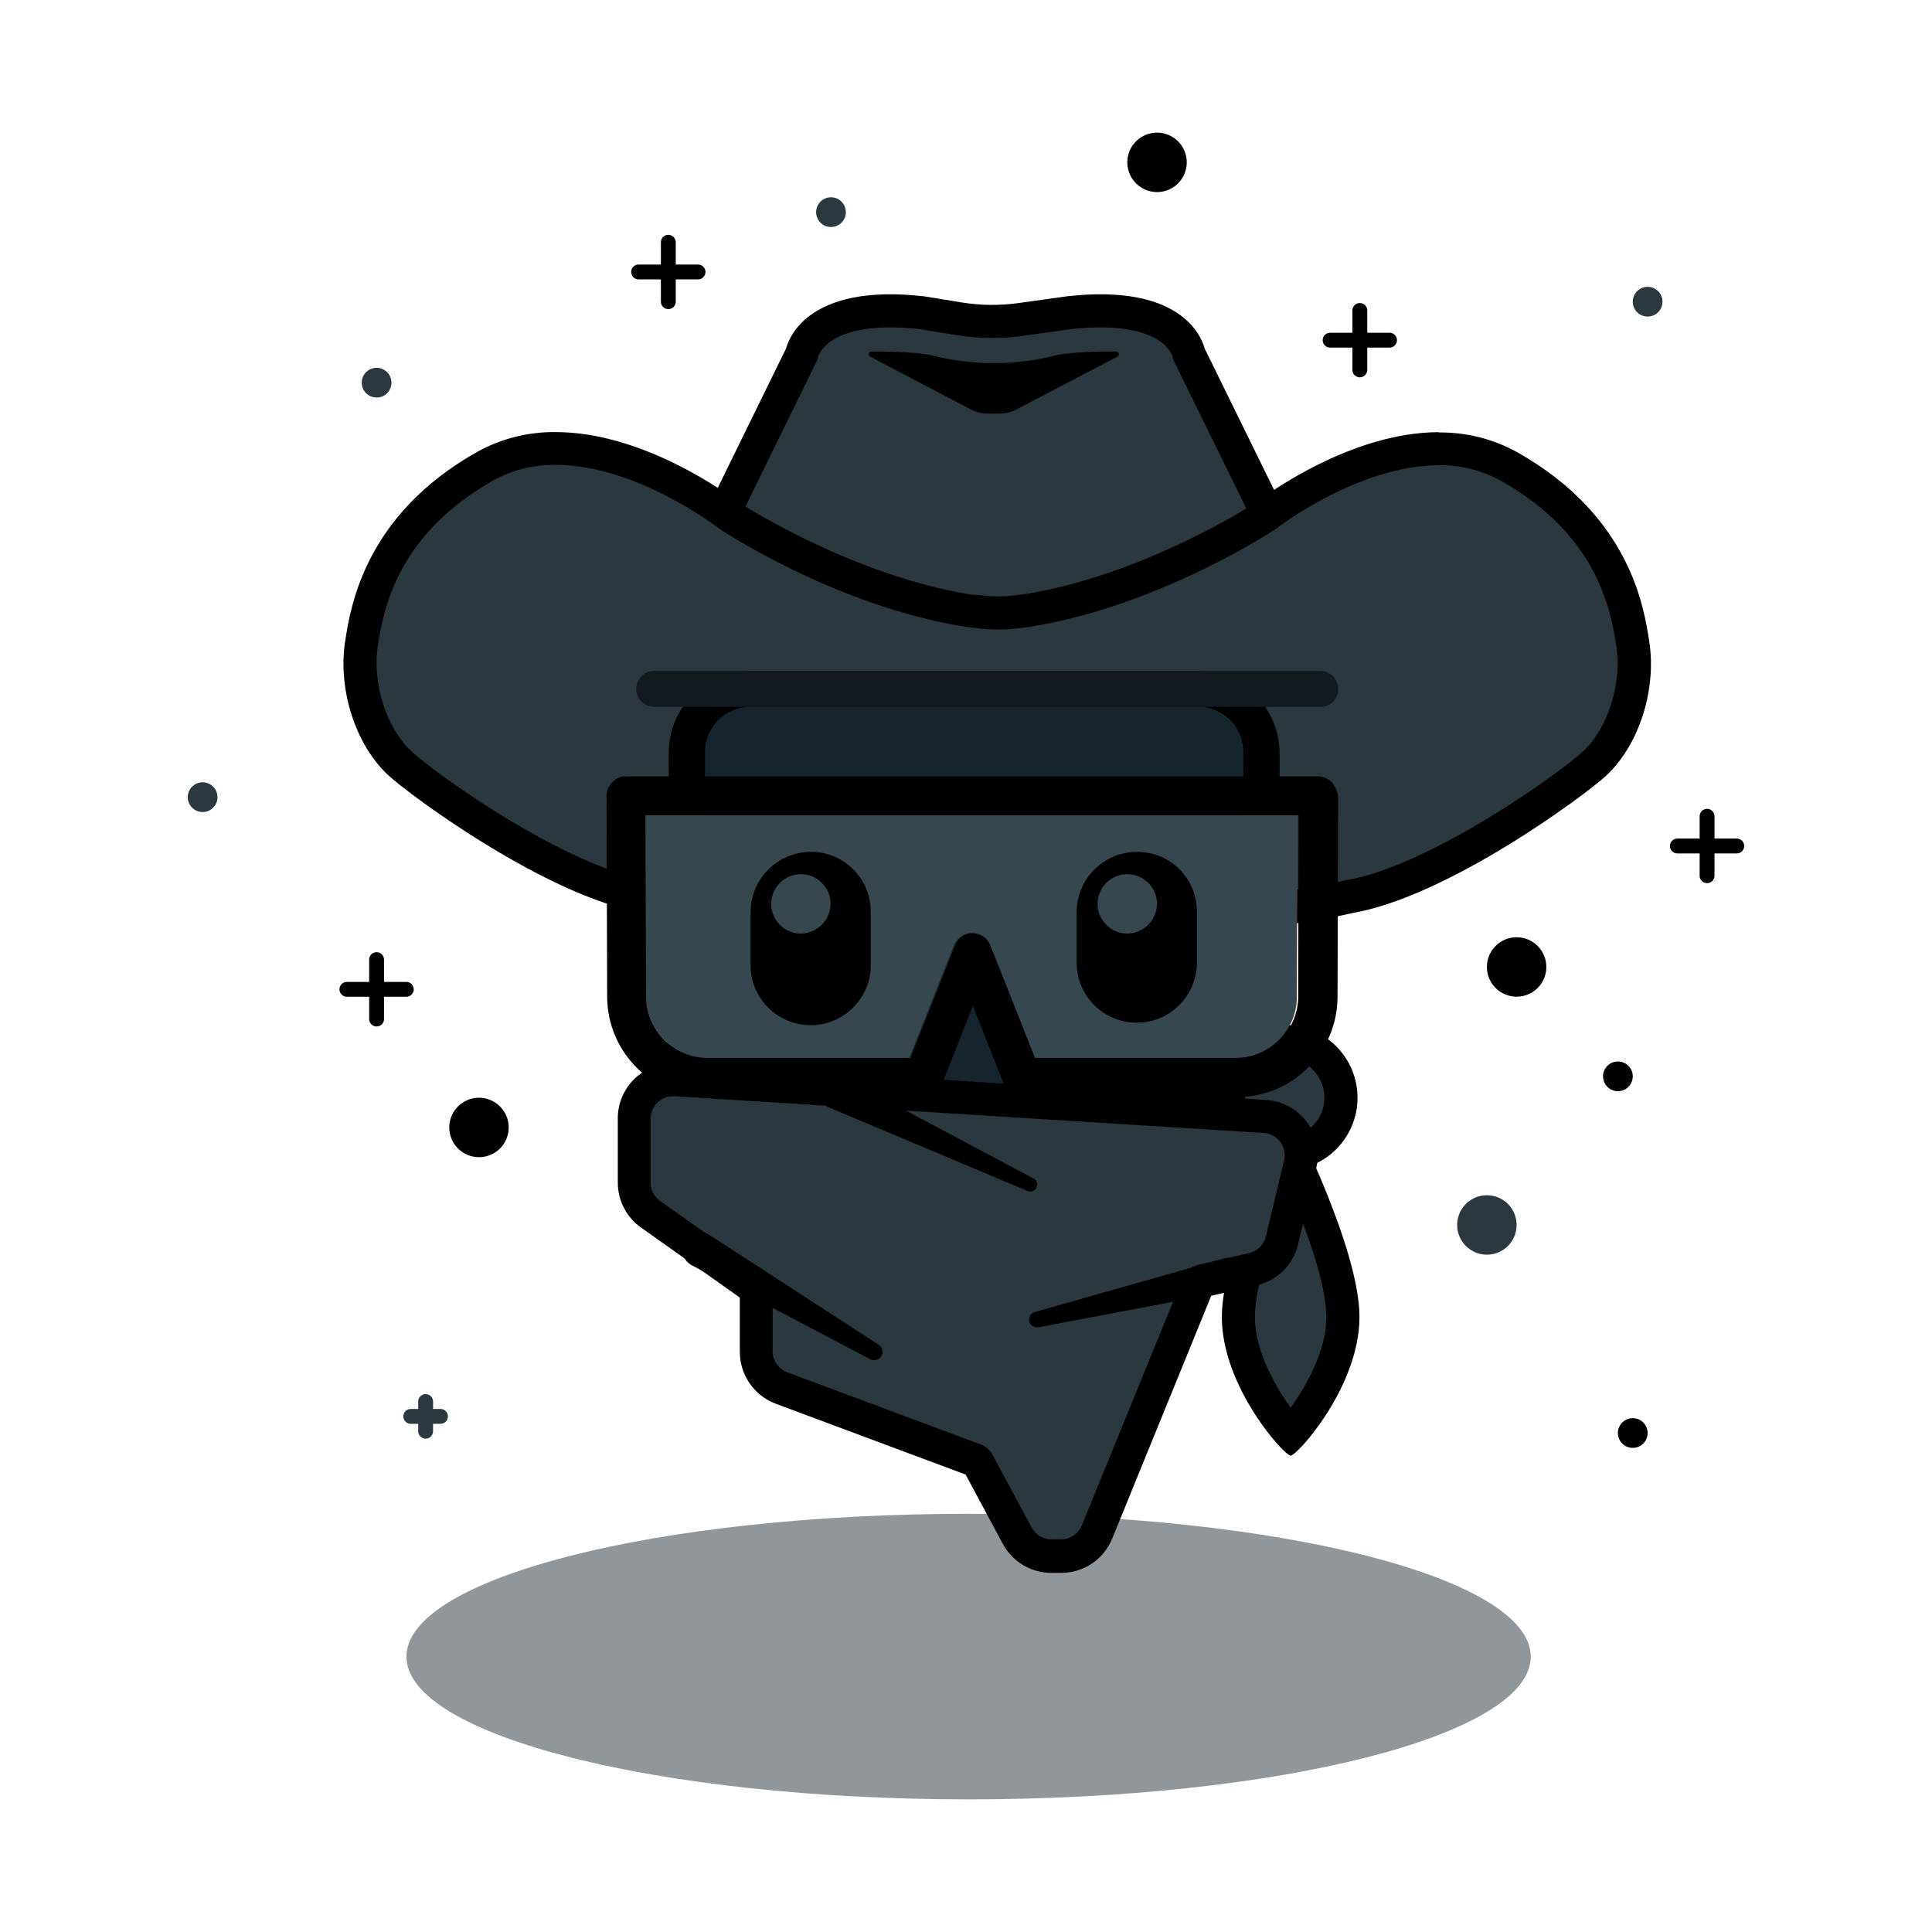
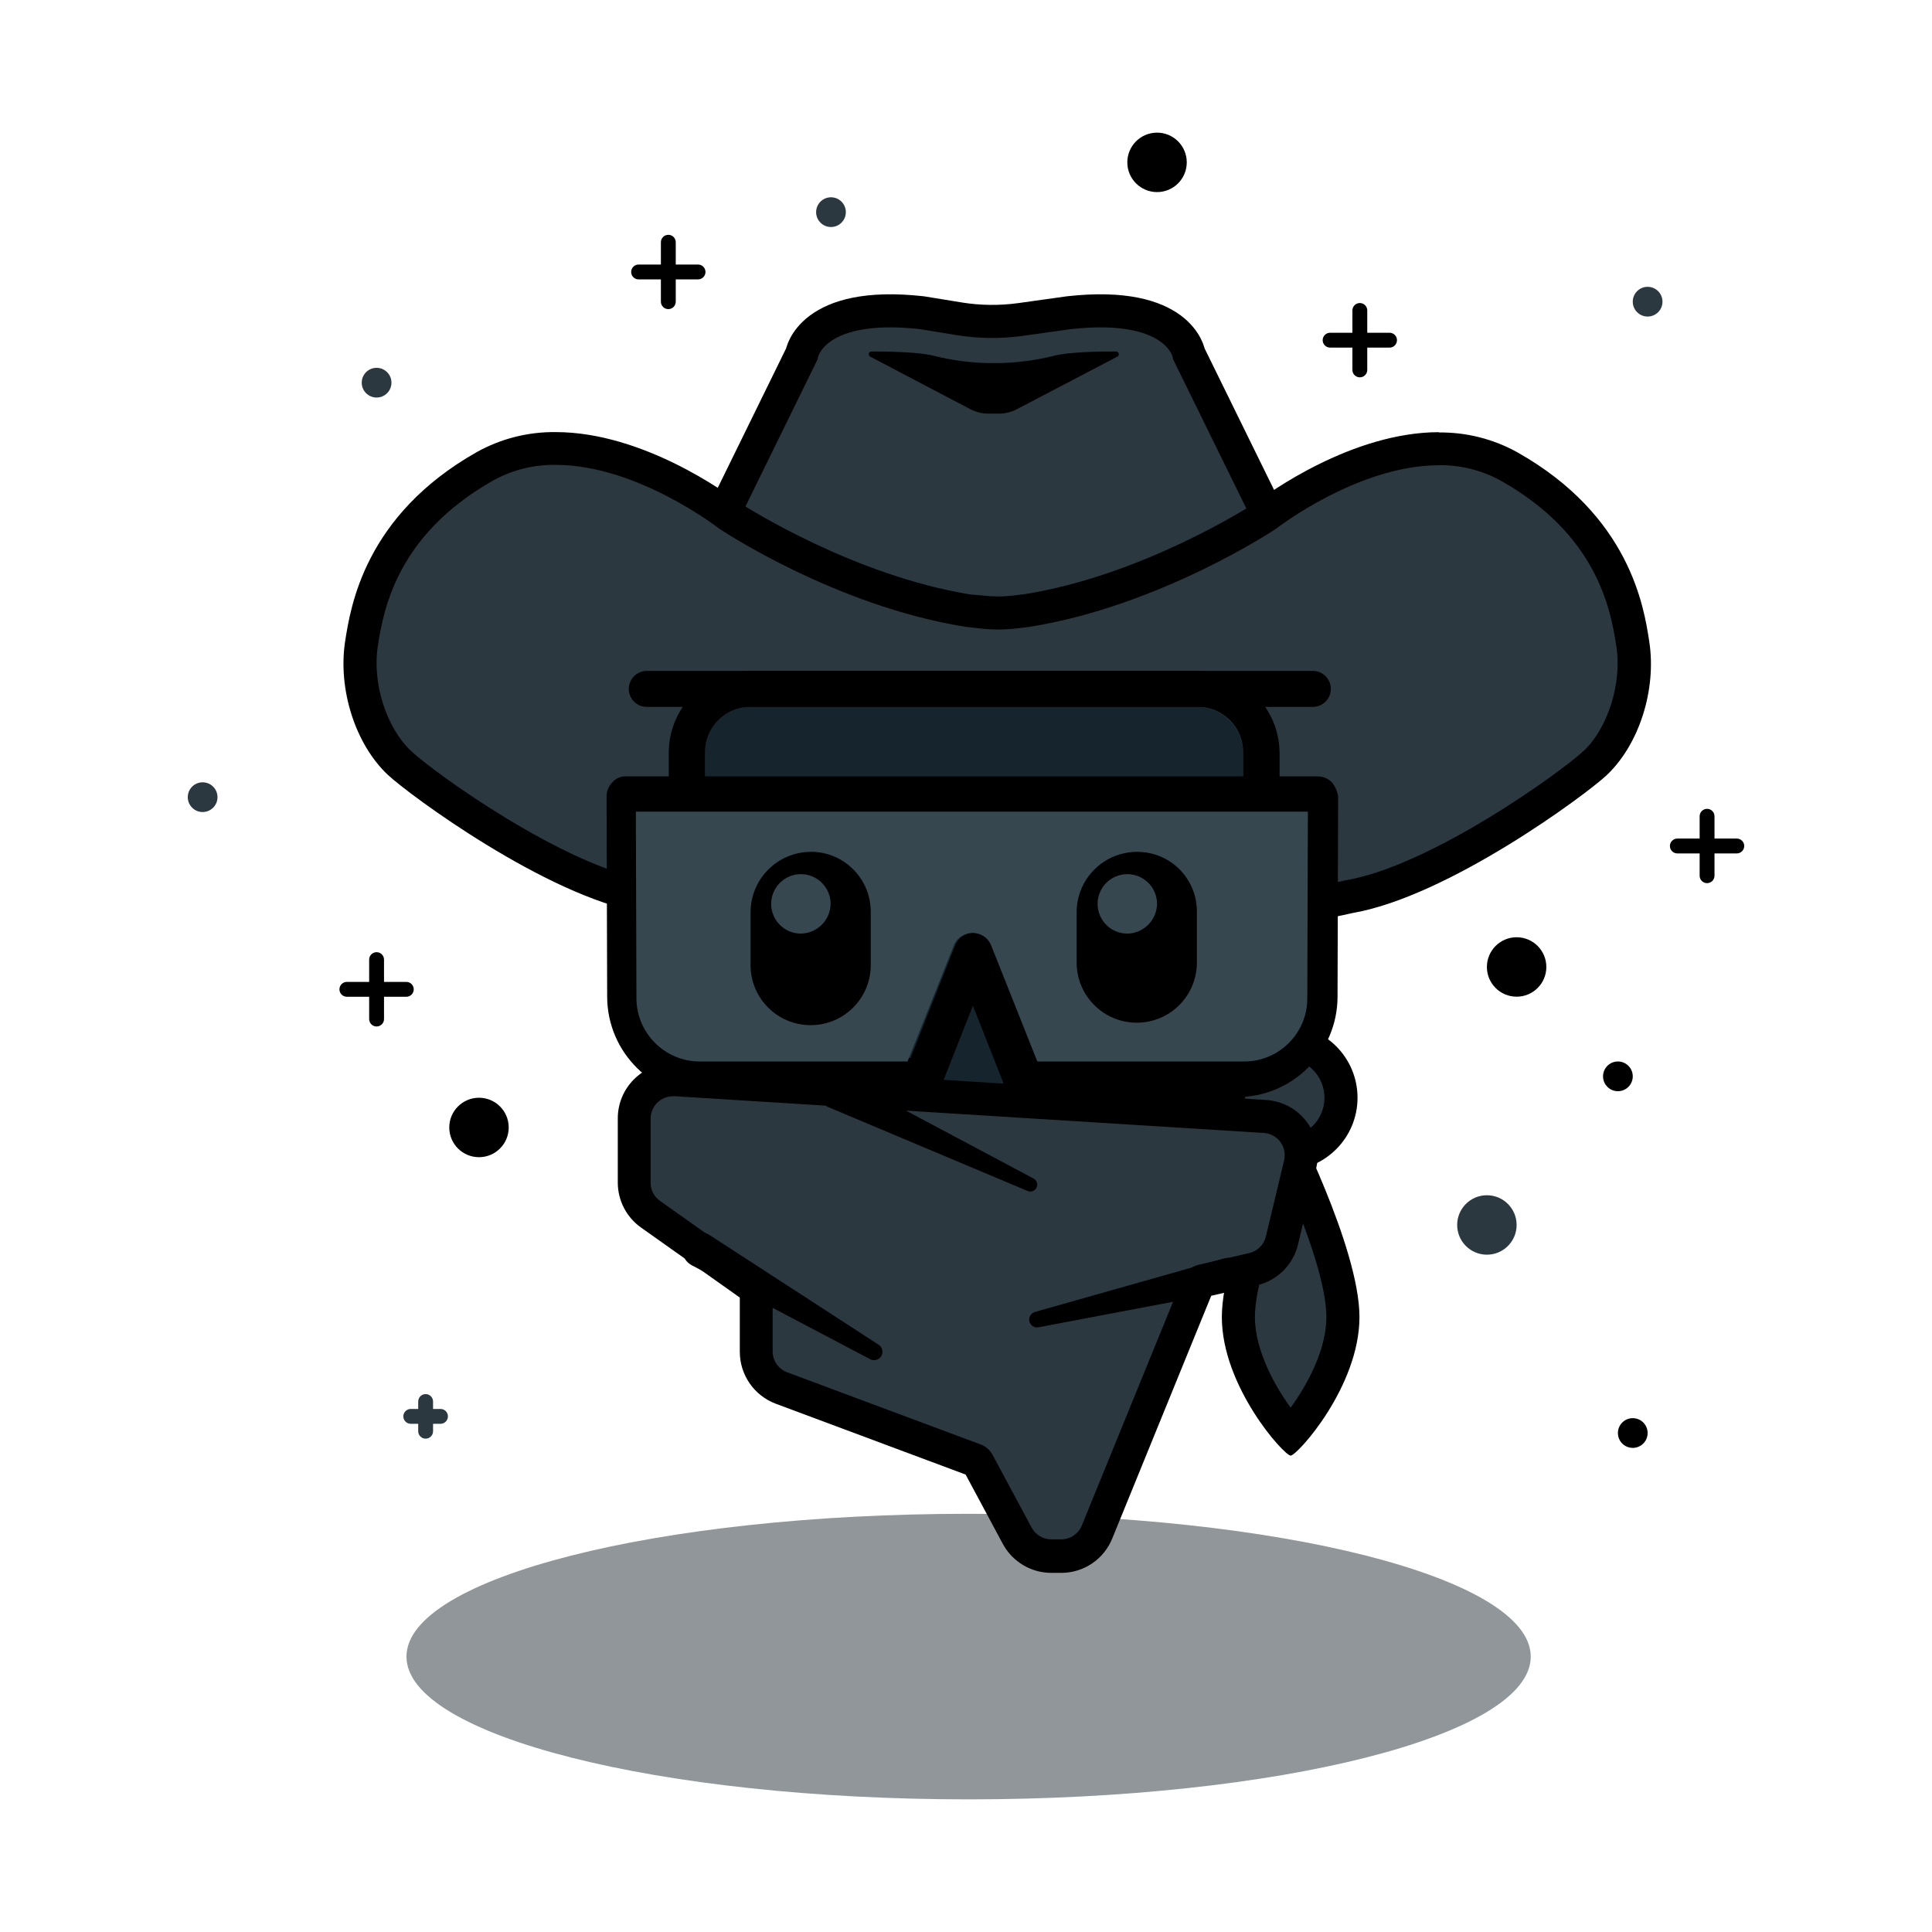
<svg xmlns="http://www.w3.org/2000/svg" id="Layer_1" data-name="Layer 1" viewBox="0 0 260 260">
  <defs>
-     <style>.cls-1,.cls-2{fill:#2b383f;}.cls-1{stroke:#000;stroke-miterlimit:10;stroke-width:4.45px;}.cls-3{opacity:0.45;}.cls-4{fill:#09161d;}.cls-5{fill:#16242d;}.cls-6{fill:#37474f;}.cls-7{fill:#12191f;}</style>
+     <style>.cls-1,.cls-2{fill:#2b383f;}.cls-1{stroke:#000;stroke-miterlimit:10;stroke-width:4.45px;}.cls-3{opacity:0.45;}.cls-4{fill:#09161d;}.cls-5{fill:#16242d;}.cls-6{fill:#37474f;}</style>
  </defs>
  <path class="cls-1" d="M93.81,78.05l42,21.51,38.3-23.18L160,47.64s-1.11-7.23-16.13-5.56L137.3,43a27.9,27.9,0,0,1-8.16-.09l-5.1-.83c-15-1.67-16.14,5.56-16.14,5.56L93.81,76.38" />
  <path class="cls-2" d="M132.75,124.54c-31.53,0-44.32-3.42-45.93-3.89-12.43-2.12-30.37-15.42-33.1-18-3.81-3.58-5.95-10.33-5.07-16C51.08,70.79,61,65.17,65.28,62.77a19,19,0,0,1,9.52-2.4c11.22,0,22.17,8.17,23.27,9,1.05.68,15.87,10.19,32.25,12.78l1.57.18a20.27,20.27,0,0,0,2.34.14,20,20,0,0,0,2.45-.15l1.48-.18c16.3-2.58,31.12-12.09,32.17-12.77,1.1-.84,12.06-9,23.27-9a19.11,19.11,0,0,1,9.53,2.4c14.19,8,15.9,19.11,16.62,23.85.88,5.71-1.25,12.46-5.07,16-2.73,2.58-20.72,15.91-33.15,18C180.07,121,164.85,124.54,132.75,124.54Z" />
  <path d="M193.6,62.6A16.93,16.93,0,0,1,202,64.7c12.8,7.23,14.73,17.06,15.52,22.25s-1.24,11.13-4.39,14.09-20.77,15.58-32.08,17.43c0,0-15.14,3.85-48.33,3.85s-45.43-3.85-45.43-3.85C76,116.62,58.4,104,55.25,101s-5.2-8.9-4.4-14.09,2.73-15,15.52-22.25a16.88,16.88,0,0,1,8.43-2.1c11,0,22,8.59,22,8.59S112.35,81.58,130,84.36l1.66.19a21.53,21.53,0,0,0,5.32,0l1.49-.18c17.61-2.78,33.19-13.17,33.19-13.17s11-8.59,22-8.59m0-4.45h0c-11.71,0-23,8.24-24.55,9.41-1.36.88-15.6,9.9-31.23,12.39l-1.41.17a17.6,17.6,0,0,1-2.18.14,18.15,18.15,0,0,1-2.08-.13L130.58,80C115,77.46,100.73,68.45,99.35,67.56c-1.54-1.17-12.84-9.41-24.55-9.41a21.29,21.29,0,0,0-10.62,2.68c-15.13,8.55-17,20.83-17.73,25.45-1,6.48,1.37,13.89,5.75,18,2.8,2.63,21.21,16.26,34.12,18.53,2.25.63,15.48,4,46.43,4,31.76,0,47.26-3.46,49.23-3.93,12.92-2.22,31.42-15.91,34.23-18.55,4.38-4.12,6.74-11.53,5.74-18-.71-4.62-2.59-16.9-17.73-25.45a21.27,21.27,0,0,0-10.62-2.68Z" />
  <path d="M130.63,55.09,117.12,48a.37.37,0,0,1,.16-.7c2.28,0,6.59.06,8.55.63a34,34,0,0,0,7,.93h1.82a34.1,34.1,0,0,0,7-.93c1.95-.57,6.27-.64,8.54-.63a.37.37,0,0,1,.17.7l-13.52,7.07a5.13,5.13,0,0,1-2.4.59H133A5.17,5.17,0,0,1,130.63,55.09Z" />
  <g id="shield_kevin_light" data-name="shield kevin light">
    <g id="Ellipse_3" data-name="Ellipse 3" class="cls-3">
      <path id="path0_fill" data-name="path0 fill" class="cls-4" d="M206,222.94c0,10.61-33.87,19.21-75.65,19.21s-75.65-8.6-75.65-19.21,33.87-19.22,75.65-19.22S206,212.33,206,222.94Z" />
    </g>
  </g>
  <path id="Fill-41" class="cls-5" d="M161.15,95.12H101a6.1,6.1,0,0,0-6.11,6.09h0V153.7a6.11,6.11,0,0,0,6.11,6.11h9.23a2.48,2.48,0,0,1,2.45,2.46v8.4l10.16-10.14a2.45,2.45,0,0,1,1.73-.72h36.61a6.1,6.1,0,0,0,6.1-6.1h0V101.22a6.22,6.22,0,0,0-6.1-6.1" />
  <path id="Fill-42" d="M167.25,153.7a6.17,6.17,0,0,1-6.17,6.11H124.52a2.47,2.47,0,0,0-1.74.72l-10.16,10.14v-8.4a2.48,2.48,0,0,0-2.45-2.46H101a6.11,6.11,0,0,1-6.12-6.11V101.22a6.1,6.1,0,0,1,6.1-6.1h60.22a6.1,6.1,0,0,1,6.1,6.1V153.7m-6.1-63.41H101a11,11,0,0,0-11,11v52.48a11.06,11.06,0,0,0,11,11h6.81v11.86a2.53,2.53,0,0,0,1.52,2.3,1.93,1.93,0,0,0,1,.16,2.46,2.46,0,0,0,1.74-.71l13.56-13.53h35.57a11.06,11.06,0,0,0,11-11V101.43a11.11,11.11,0,0,0-11-11.14" />
  <path id="Fill-50" class="cls-6" d="M155.68,121.59a4,4,0,1,0-4.05,4h0a4.07,4.07,0,0,0,4.05-4" />
  <path class="cls-2" d="M173.69,193c-2.23-2.45-7-9.09-7-15.75,0-6.12,4.38-16.52,7-22.25,2.66,5.73,7,16.13,7,22.25C180.73,183.9,175.93,190.54,173.69,193Z" />
  <path d="M173.69,160.48c2.42,5.74,4.81,12.58,4.81,16.76,0,4.51-2.69,9.28-4.81,12.2-2.12-2.92-4.81-7.69-4.81-12.2,0-4.18,2.4-11,4.81-16.76m0-10.61s-9.26,18-9.26,27.37,8.39,18.65,9.26,18.65,9.26-9.27,9.26-18.65-9.26-27.37-9.26-27.37Z" />
  <circle class="cls-2" cx="172.9" cy="147.73" r="7.56" />
  <path d="M172.9,142.39a5.34,5.34,0,1,1-5.34,5.34,5.35,5.35,0,0,1,5.34-5.34m0-4.45a9.79,9.79,0,1,0,9.79,9.79,9.79,9.79,0,0,0-9.79-9.79Z" />
  <path class="cls-2" d="M141.46,209.38a5.2,5.2,0,0,1-4.58-2.73l-5.27-9.82a.69.69,0,0,0-.39-.34l-26.09-9.74a5.2,5.2,0,0,1-3.38-4.86v-8a.75.75,0,0,0-.31-.6l-13.91-9.86a5.21,5.21,0,0,1-2.19-4.24v-8.66a5.2,5.2,0,0,1,5.19-5.19h.32l79.4,4.95a5.19,5.19,0,0,1,4.73,6.39L172.52,167a5.15,5.15,0,0,1-3.89,3.85l-6.88,1.59a.72.72,0,0,0-.52.44l-13.59,33.32a5.17,5.17,0,0,1-4.81,3.23Z" />
  <path d="M90.53,147.52h.19l79.4,4.95a3,3,0,0,1,2.7,3.65l-2.47,10.31a3,3,0,0,1-2.22,2.2l-6.88,1.59a3,3,0,0,0-2.08,1.77l-13.59,33.32a3,3,0,0,1-2.75,1.85h-1.37a3,3,0,0,1-2.62-1.57l-5.27-9.81A3,3,0,0,0,132,194.4l-26.09-9.73a3,3,0,0,1-1.93-2.78v-8a3,3,0,0,0-1.25-2.42l-13.91-9.86a2.94,2.94,0,0,1-1.26-2.42v-8.66a3,3,0,0,1,3-3m0-4.45a7.42,7.42,0,0,0-7.42,7.41v8.66a7.41,7.41,0,0,0,3.13,6.05l13.29,9.42v7.28a7.46,7.46,0,0,0,4.82,7l25.57,9.54,5,9.32a7.42,7.42,0,0,0,6.54,3.91h1.37A7.4,7.4,0,0,0,149.7,207L163,174.38l6.13-1.41a7.38,7.38,0,0,0,5.55-5.5l2.46-10.32a7.41,7.41,0,0,0-6.75-9.12L91,143.08Z" />
  <line class="cls-6" x1="94.28" y1="168.24" x2="117.72" y2="182.01" />
  <path d="M95.48,166.2,118.29,181a1.13,1.13,0,0,1-1.14,1.94L93.09,170.27a2.36,2.36,0,1,1,2.21-4.18Z" />
  <line class="cls-6" x1="165.14" y1="171.55" x2="139.52" y2="177.59" />
  <path d="M165.65,173.71l-25.89,4.91a1.06,1.06,0,0,1-.49-2.06l25.36-7.18a2.23,2.23,0,1,1,1.21,4.29Z" />
  <line class="cls-6" x1="112.45" y1="146.94" x2="138.65" y2="159.42" />
  <path d="M113.4,144.93l25.65,13.65a.93.93,0,0,1-.8,1.68L111.49,149a2.23,2.23,0,0,1,1.73-4.11Z" />
  <path id="Fill-48" d="M174.71,134.12a8.3,8.3,0,0,1-8.25,8.25h-27l-6-15.14a2.64,2.64,0,0,0-4.92,0l-6,15.14H95.27A8.25,8.25,0,0,1,87,134.12h0l-.08-24.41h87.84Zm4.51-28.85a2.67,2.67,0,0,0-1.83-.79H84.24a2.28,2.28,0,0,0-1.82.79,2.72,2.72,0,0,0-.79,1.89l.08,27a13.54,13.54,0,0,0,13.56,13.48h29a2.65,2.65,0,0,0,2.46-1.66l4.2-10.63,4.2,10.63a2.63,2.63,0,0,0,2.47,1.66h28.85A13.53,13.53,0,0,0,180,134.2h0l.08-27A3.74,3.74,0,0,0,179.22,105.27Z" />
-   <path id="Fill-47" class="cls-6" d="M86.94,134.12a8.29,8.29,0,0,0,8.24,8.25h27.19l6-15.14a2.64,2.64,0,0,1,4.91,0l6,15.14h27a8.25,8.25,0,0,0,8.25-8.25h0l.08-24.41H86.86l.08,24.41" />
+   <path id="Fill-47" class="cls-6" d="M85.65,134.36a8.53,8.53,0,0,0,8.48,8.49h28l6.21-15.58a2.72,2.72,0,0,1,3.51-1.55,2.64,2.64,0,0,1,1.55,1.55l6.2,15.58h27.84a8.49,8.49,0,0,0,8.49-8.49h0l.08-25.13H85.57l.08,25.13" />
  <path id="Fill-49" d="M151.66,125.64a4,4,0,1,1,4.05-4h0A4.07,4.07,0,0,1,151.66,125.64Zm1.32-11a8.13,8.13,0,0,0-8.09,8.09v6.81a8.09,8.09,0,1,0,16.18,0v-6.8a8,8,0,0,0-7.95-8.1Z" />
  <path id="Fill-51" d="M107.78,125.64a4,4,0,1,1,4-4h0A4.07,4.07,0,0,1,107.78,125.64Zm1.32-11a8.13,8.13,0,0,0-8.09,8.09v6.81a8.09,8.09,0,0,0,16.17.66q0-.33,0-.66v-6.81a8.06,8.06,0,0,0-8-8.1h-.06Z" />
-   <rect class="cls-7" x="85.62" y="90.29" width="94.48" height="4.84" rx="2.42" ry="2.42" />
+   <rect x="84.62" y="90.29" width="94.48" height="4.84" rx="2.42" ry="2.42" />
  <g id="Ellipse_9" data-name="Ellipse 9">
    <path id="path23_fill" data-name="path23 fill" class="cls-2" d="M204.1,164.85a4,4,0,1,1-4-4A4,4,0,0,1,204.1,164.85Z" />
  </g>
  <g id="Ellipse_9-2" data-name="Ellipse 9">
    <path id="path24_fill" data-name="path24 fill" d="M208.1,130.13a4,4,0,1,1-4-4A4,4,0,0,1,208.1,130.13Z" />
  </g>
  <g id="Ellipse_9-3" data-name="Ellipse 9">
    <path id="path25_fill" data-name="path25 fill" d="M219.73,144.85a2,2,0,1,1-2-2A2,2,0,0,1,219.73,144.85Z" />
  </g>
  <g id="Union">
    <path id="path19_fill" data-name="path19 fill" d="M49.68,137.14a1,1,0,0,0,2,0v-3h3a1,1,0,1,0,0-2h-3v-3a1,1,0,0,0-2,0v3h-3a1,1,0,0,0,0,2h3Z" />
  </g>
  <g id="Union-2" data-name="Union">
    <path id="path22_fill" data-name="path22 fill" class="cls-2" d="M56.28,192.61a1,1,0,0,0,2,0v-1h1a1,1,0,0,0,0-2h-1v-1a1,1,0,0,0-2,0v1h-1a1,1,0,0,0,0,2h1Z" />
  </g>
  <g id="Ellipse_9-4" data-name="Ellipse 9">
    <path id="path25_fill-2" data-name="path25 fill" class="cls-2" d="M29.27,107.28a2,2,0,1,1-2-2A2,2,0,0,1,29.27,107.28Z" />
  </g>
  <g id="Ellipse_9-5" data-name="Ellipse 9">
    <path id="path24_fill-2" data-name="path24 fill" d="M68.46,151.73a4,4,0,1,1-4-4A4,4,0,0,1,68.46,151.73Z" />
  </g>
  <g id="Union-3" data-name="Union">
    <path id="path19_fill-2" data-name="path19 fill" d="M88.94,40.6a1,1,0,0,0,2,0v-3h3a1,1,0,0,0,0-2h-3v-3a1,1,0,1,0-2,0v3h-3a1,1,0,0,0,0,2h3Z" />
  </g>
  <g id="Union-4" data-name="Union">
    <path id="path19_fill-3" data-name="path19 fill" d="M228.73,117.85a1,1,0,0,0,2,0v-3h3a1,1,0,0,0,0-2h-3v-3a1,1,0,0,0-2,0v3h-3a1,1,0,0,0,0,2h3Z" />
  </g>
  <g id="Union-5" data-name="Union">
    <path id="path19_fill-4" data-name="path19 fill" d="M182,49.78a1,1,0,0,0,2,0v-3h3a1,1,0,0,0,0-2h-3v-3a1,1,0,0,0-2,0v3h-3a1,1,0,0,0,0,2h3Z" />
  </g>
  <g id="Ellipse_9-6" data-name="Ellipse 9">
    <path id="path25_fill-3" data-name="path25 fill" class="cls-2" d="M113.83,28.55a2,2,0,1,1-2-2A2,2,0,0,1,113.83,28.55Z" />
  </g>
  <g id="Ellipse_9-7" data-name="Ellipse 9">
    <path id="path25_fill-4" data-name="path25 fill" class="cls-2" d="M223.73,40.6a2,2,0,1,1-2-2A2,2,0,0,1,223.73,40.6Z" />
  </g>
  <g id="Ellipse_9-8" data-name="Ellipse 9">
    <path id="path25_fill-5" data-name="path25 fill" class="cls-2" d="M52.68,51.5a2,2,0,1,1-2-2A2,2,0,0,1,52.68,51.5Z" />
  </g>
  <g id="Ellipse_9-9" data-name="Ellipse 9">
    <path id="path24_fill-3" data-name="path24 fill" d="M159.71,21.85a4,4,0,1,1-4-4A4,4,0,0,1,159.71,21.85Z" />
  </g>
  <g id="Ellipse_9-10" data-name="Ellipse 9">
    <path id="path25_fill-6" data-name="path25 fill" d="M221.73,192.85a2,2,0,1,1-2-2A2,2,0,0,1,221.73,192.85Z" />
  </g>
</svg>
